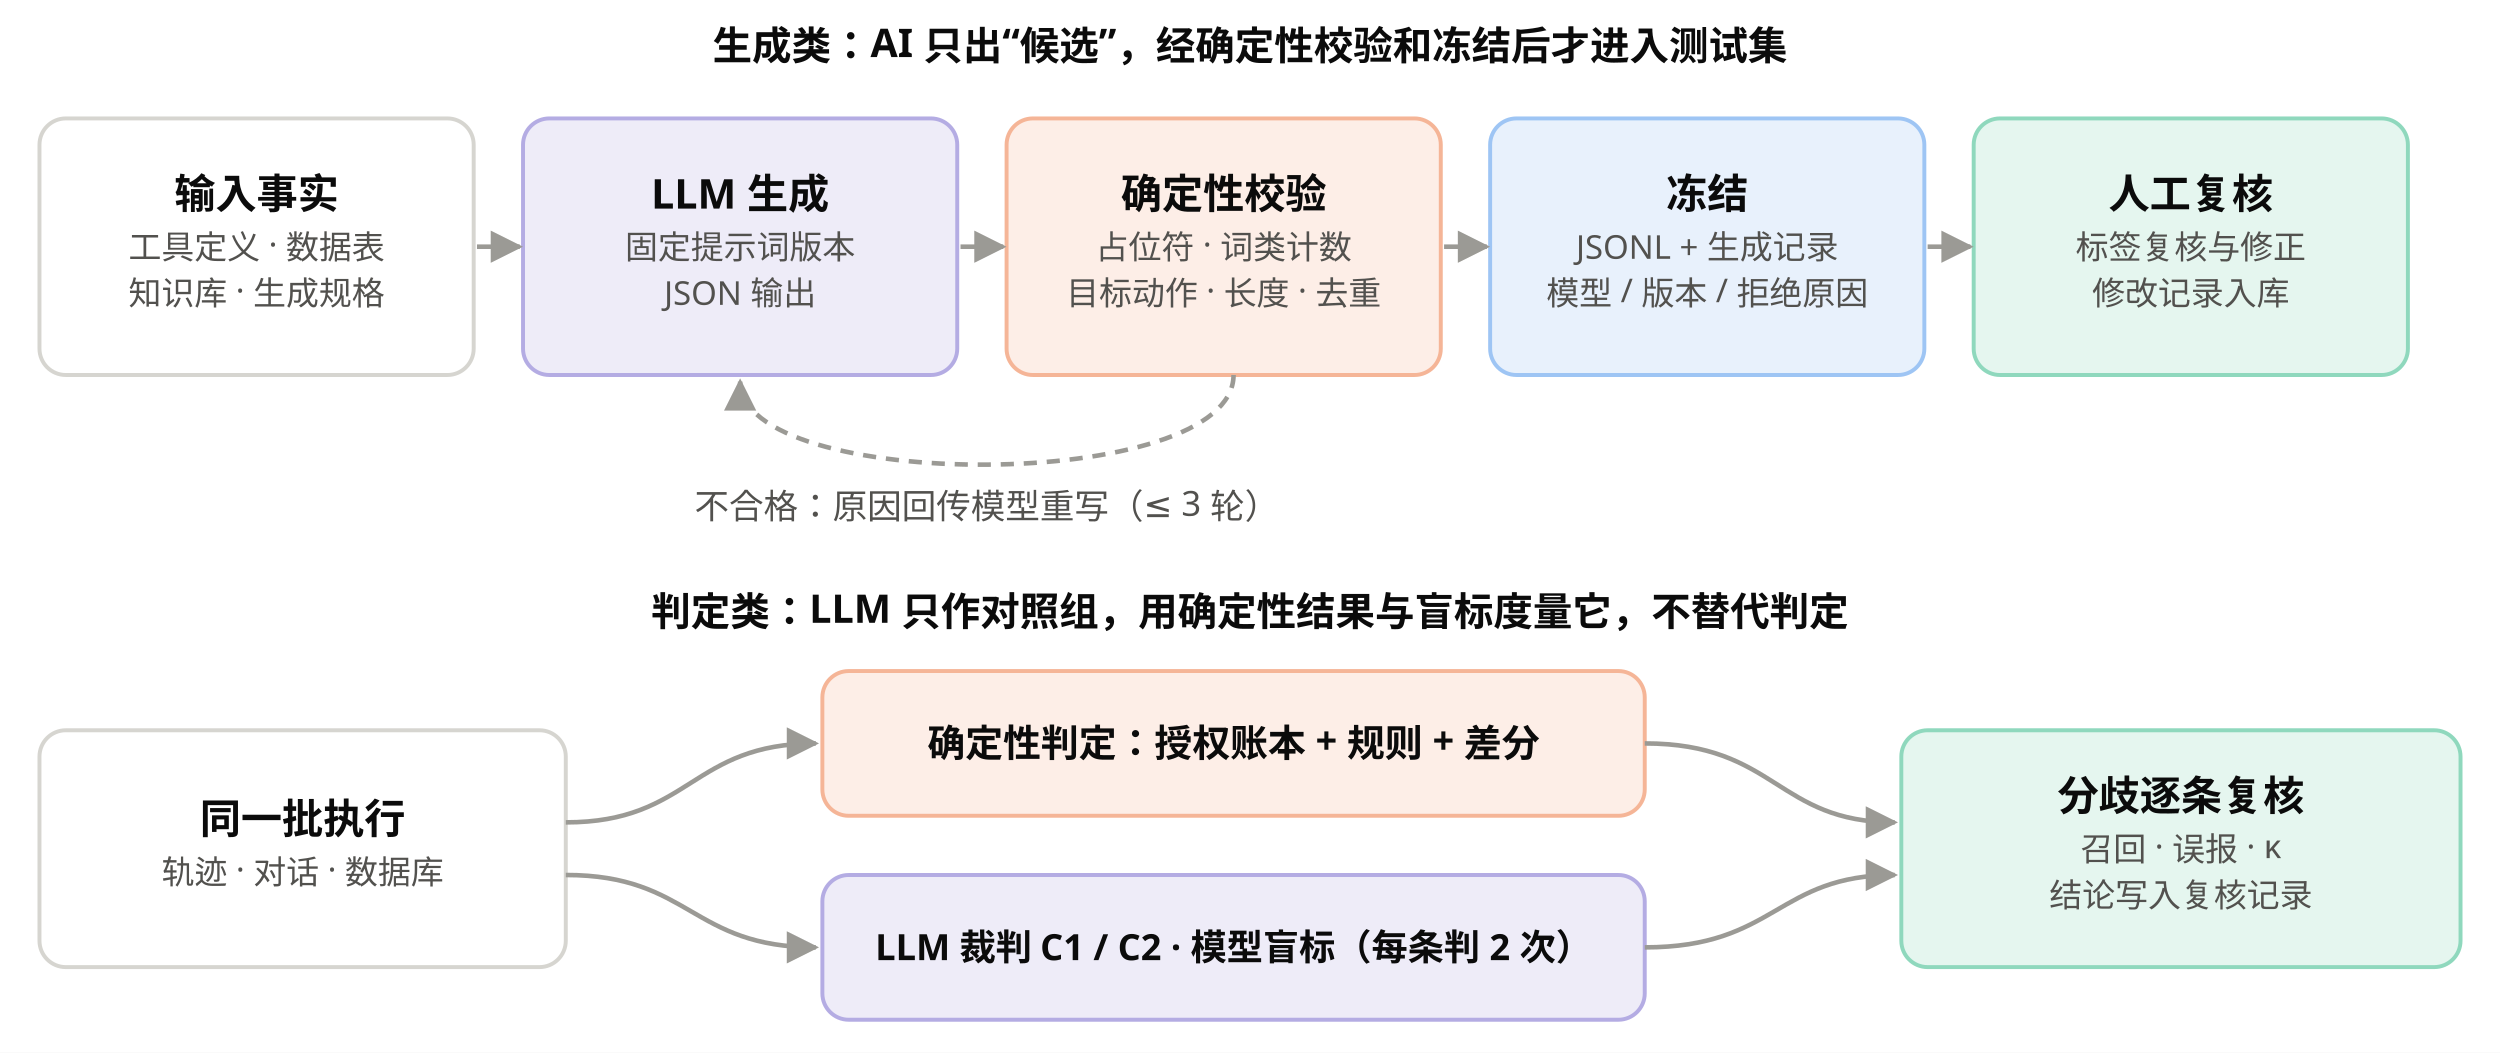
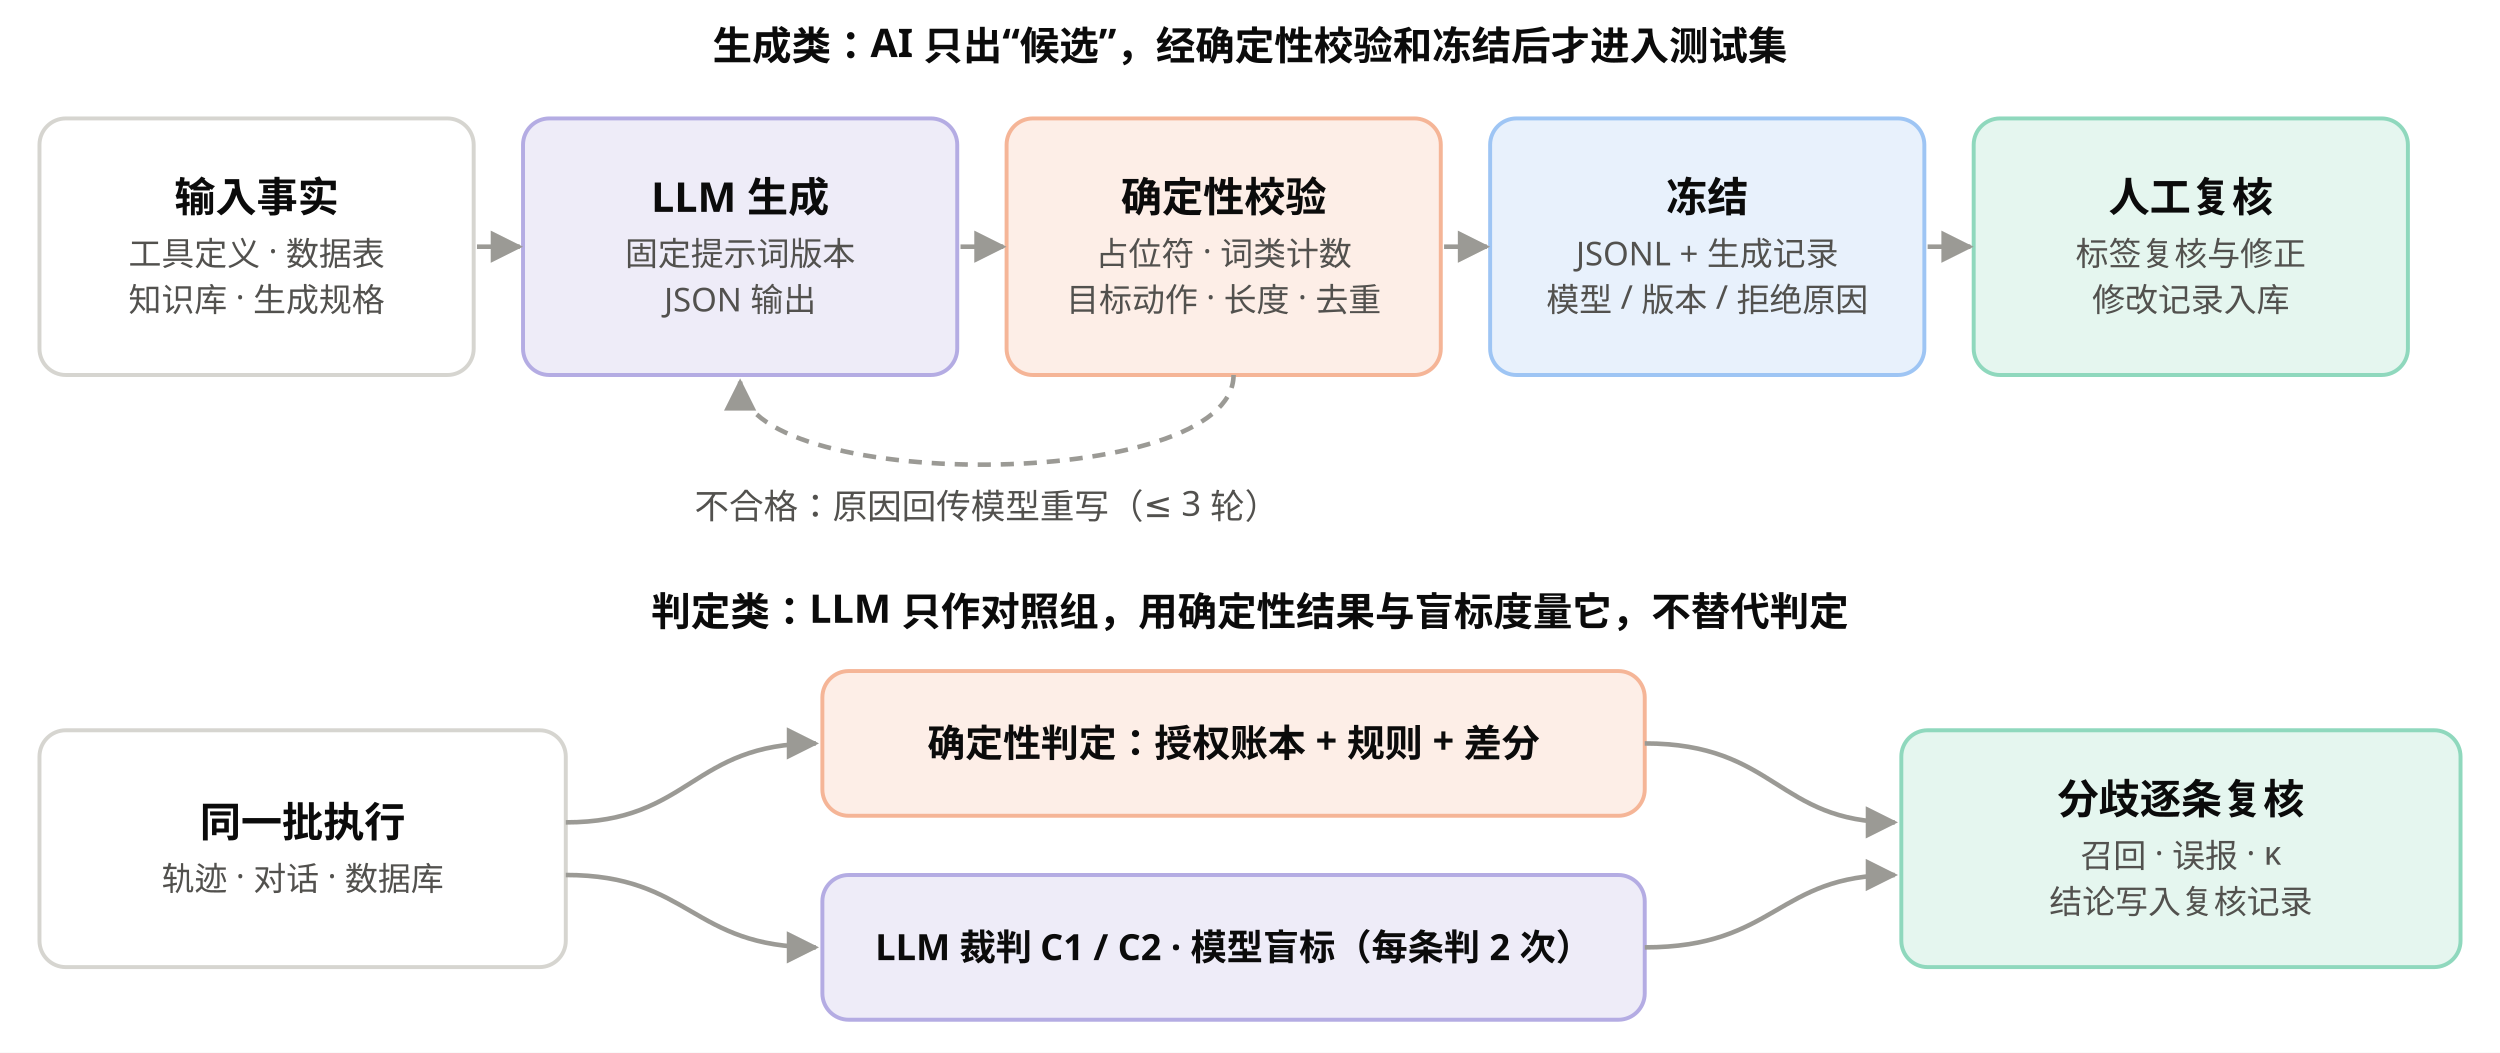
<svg xmlns="http://www.w3.org/2000/svg" viewBox="0 0 760 320" width="760" height="320">
  <defs>
    <marker id="ah" viewBox="0 0 10 10" refX="9" refY="5" markerWidth="7" markerHeight="7" orient="auto-start-reverse">
      <path d="M0,0 L10,5 L0,10 z" fill="#9b9a95" />
    </marker>
  </defs>
  <rect width="100%" height="100%" fill="#ffffff" />
  <text x="380.0" y="14.0" font-family="'PingFang SC','Hiragino Sans GB','Microsoft YaHei',sans-serif" font-size="12" fill="#0b0b0b" text-anchor="middle" font-weight="600" dominant-baseline="middle">生成类：AI 只出“候选”，经确定性校验和冻结后才进入测试集</text>
  <rect x="12" y="36" width="132" height="78" rx="8" fill="#ffffff" stroke="#d6d5d0" stroke-width="1.2" />
-   <text x="78.0" y="59.0" font-family="'PingFang SC','Hiragino Sans GB','Microsoft YaHei',sans-serif" font-size="12.5" fill="#0b0b0b" text-anchor="middle" font-weight="600" dominant-baseline="middle">输入事实</text>
-   <text x="78.0" y="75.2" font-family="'PingFang SC','Hiragino Sans GB','Microsoft YaHei',sans-serif" font-size="10" fill="#52514e" text-anchor="middle" font-weight="400" dominant-baseline="middle">工具定义 · 数据表</text>
-   <text x="78.0" y="89.2" font-family="'PingFang SC','Hiragino Sans GB','Microsoft YaHei',sans-serif" font-size="10" fill="#52514e" text-anchor="middle" font-weight="400" dominant-baseline="middle">知识库 · 生成规格</text>
+   <text x="78.0" y="60.0" font-family="'PingFang SC','Hiragino Sans GB','Microsoft YaHei',sans-serif" font-size="12.5" fill="#0b0b0b" text-anchor="middle" font-weight="600" dominant-baseline="middle">输入事实</text>
+   <text x="78.0" y="77.2" font-family="'PingFang SC','Hiragino Sans GB','Microsoft YaHei',sans-serif" font-size="10" fill="#52514e" text-anchor="middle" font-weight="400" dominant-baseline="middle">工具定义 · 数据表</text>
+   <text x="78.0" y="91.2" font-family="'PingFang SC','Hiragino Sans GB','Microsoft YaHei',sans-serif" font-size="10" fill="#52514e" text-anchor="middle" font-weight="400" dominant-baseline="middle">知识库 · 生成规格</text>
  <rect x="159" y="36" width="132" height="78" rx="8" fill="#eeecf8" stroke="#b4ace3" stroke-width="1.2" />
-   <text x="225.0" y="59.0" font-family="'PingFang SC','Hiragino Sans GB','Microsoft YaHei',sans-serif" font-size="12.5" fill="#0b0b0b" text-anchor="middle" font-weight="600" dominant-baseline="middle">LLM 生成</text>
-   <text x="225.0" y="75.2" font-family="'PingFang SC','Hiragino Sans GB','Microsoft YaHei',sans-serif" font-size="10" fill="#52514e" text-anchor="middle" font-weight="400" dominant-baseline="middle">固定提示词版本</text>
-   <text x="225.0" y="89.2" font-family="'PingFang SC','Hiragino Sans GB','Microsoft YaHei',sans-serif" font-size="10" fill="#52514e" text-anchor="middle" font-weight="400" dominant-baseline="middle">JSON 输出</text>
+   <text x="225.0" y="60.0" font-family="'PingFang SC','Hiragino Sans GB','Microsoft YaHei',sans-serif" font-size="12.5" fill="#0b0b0b" text-anchor="middle" font-weight="600" dominant-baseline="middle">LLM 生成</text>
+   <text x="225.0" y="77.2" font-family="'PingFang SC','Hiragino Sans GB','Microsoft YaHei',sans-serif" font-size="10" fill="#52514e" text-anchor="middle" font-weight="400" dominant-baseline="middle">固定提示词版本</text>
+   <text x="225.0" y="91.2" font-family="'PingFang SC','Hiragino Sans GB','Microsoft YaHei',sans-serif" font-size="10" fill="#52514e" text-anchor="middle" font-weight="400" dominant-baseline="middle">JSON 输出</text>
  <line x1="145" y1="75" x2="158" y2="75" stroke="#9b9a95" stroke-width="1.4" marker-end="url(#ah)" />
  <rect x="306" y="36" width="132" height="78" rx="8" fill="#fdeee7" stroke="#f5b597" stroke-width="1.2" />
-   <text x="372.0" y="59.0" font-family="'PingFang SC','Hiragino Sans GB','Microsoft YaHei',sans-serif" font-size="12.5" fill="#0b0b0b" text-anchor="middle" font-weight="600" dominant-baseline="middle">确定性校验</text>
-   <text x="372.0" y="75.2" font-family="'PingFang SC','Hiragino Sans GB','Microsoft YaHei',sans-serif" font-size="10" fill="#52514e" text-anchor="middle" font-weight="400" dominant-baseline="middle">占位符 · 词类计数</text>
-   <text x="372.0" y="89.2" font-family="'PingFang SC','Hiragino Sans GB','Microsoft YaHei',sans-serif" font-size="10" fill="#52514e" text-anchor="middle" font-weight="400" dominant-baseline="middle">目标动作 · 长度 · 去重</text>
+   <text x="372.0" y="60.0" font-family="'PingFang SC','Hiragino Sans GB','Microsoft YaHei',sans-serif" font-size="12.5" fill="#0b0b0b" text-anchor="middle" font-weight="600" dominant-baseline="middle">确定性校验</text>
+   <text x="372.0" y="77.2" font-family="'PingFang SC','Hiragino Sans GB','Microsoft YaHei',sans-serif" font-size="10" fill="#52514e" text-anchor="middle" font-weight="400" dominant-baseline="middle">占位符 · 词类计数</text>
+   <text x="372.0" y="91.2" font-family="'PingFang SC','Hiragino Sans GB','Microsoft YaHei',sans-serif" font-size="10" fill="#52514e" text-anchor="middle" font-weight="400" dominant-baseline="middle">目标动作 · 长度 · 去重</text>
  <line x1="292" y1="75" x2="305" y2="75" stroke="#9b9a95" stroke-width="1.4" marker-end="url(#ah)" />
  <rect x="453" y="36" width="132" height="78" rx="8" fill="#e8f1fc" stroke="#9ec5f4" stroke-width="1.2" />
-   <text x="519.0" y="59.0" font-family="'PingFang SC','Hiragino Sans GB','Microsoft YaHei',sans-serif" font-size="12.5" fill="#0b0b0b" text-anchor="middle" font-weight="600" dominant-baseline="middle">冻结</text>
-   <text x="519.0" y="75.2" font-family="'PingFang SC','Hiragino Sans GB','Microsoft YaHei',sans-serif" font-size="10" fill="#52514e" text-anchor="middle" font-weight="400" dominant-baseline="middle">JSONL + 生成记录</text>
-   <text x="519.0" y="89.2" font-family="'PingFang SC','Hiragino Sans GB','Microsoft YaHei',sans-serif" font-size="10" fill="#52514e" text-anchor="middle" font-weight="400" dominant-baseline="middle">模型 / 版本 / 拒绝原因</text>
+   <text x="519.0" y="60.0" font-family="'PingFang SC','Hiragino Sans GB','Microsoft YaHei',sans-serif" font-size="12.5" fill="#0b0b0b" text-anchor="middle" font-weight="600" dominant-baseline="middle">冻结</text>
+   <text x="519.0" y="77.2" font-family="'PingFang SC','Hiragino Sans GB','Microsoft YaHei',sans-serif" font-size="10" fill="#52514e" text-anchor="middle" font-weight="400" dominant-baseline="middle">JSONL + 生成记录</text>
+   <text x="519.0" y="91.2" font-family="'PingFang SC','Hiragino Sans GB','Microsoft YaHei',sans-serif" font-size="10" fill="#52514e" text-anchor="middle" font-weight="400" dominant-baseline="middle">模型 / 版本 / 拒绝原因</text>
  <line x1="439" y1="75" x2="452" y2="75" stroke="#9b9a95" stroke-width="1.4" marker-end="url(#ah)" />
  <rect x="600" y="36" width="132" height="78" rx="8" fill="#e5f6ef" stroke="#8fd8bd" stroke-width="1.2" />
-   <text x="666.0" y="59.0" font-family="'PingFang SC','Hiragino Sans GB','Microsoft YaHei',sans-serif" font-size="12.5" fill="#0b0b0b" text-anchor="middle" font-weight="600" dominant-baseline="middle">人工复核</text>
-   <text x="666.0" y="75.2" font-family="'PingFang SC','Hiragino Sans GB','Microsoft YaHei',sans-serif" font-size="10" fill="#52514e" text-anchor="middle" font-weight="400" dominant-baseline="middle">标签复核与修正</text>
-   <text x="666.0" y="89.2" font-family="'PingFang SC','Hiragino Sans GB','Microsoft YaHei',sans-serif" font-size="10" fill="#52514e" text-anchor="middle" font-weight="400" dominant-baseline="middle">修改记录入库</text>
+   <text x="666.0" y="60.0" font-family="'PingFang SC','Hiragino Sans GB','Microsoft YaHei',sans-serif" font-size="12.5" fill="#0b0b0b" text-anchor="middle" font-weight="600" dominant-baseline="middle">人工复核</text>
+   <text x="666.0" y="77.2" font-family="'PingFang SC','Hiragino Sans GB','Microsoft YaHei',sans-serif" font-size="10" fill="#52514e" text-anchor="middle" font-weight="400" dominant-baseline="middle">标签复核与修正</text>
+   <text x="666.0" y="91.2" font-family="'PingFang SC','Hiragino Sans GB','Microsoft YaHei',sans-serif" font-size="10" fill="#52514e" text-anchor="middle" font-weight="400" dominant-baseline="middle">修改记录入库</text>
  <line x1="586" y1="75" x2="599" y2="75" stroke="#9b9a95" stroke-width="1.4" marker-end="url(#ah)" />
  <path d="M 375 114 C 375 150, 225 150, 225 116" fill="none" stroke="#9b9a95" stroke-width="1.4" stroke-dasharray="4 3" marker-end="url(#ah)" />
  <text x="300.0" y="154.0" font-family="'PingFang SC','Hiragino Sans GB','Microsoft YaHei',sans-serif" font-size="10.5" fill="#52514e" text-anchor="middle" font-weight="400" dominant-baseline="middle">不合格：原因回传模型重写（≤ 3 轮）</text>
  <text x="380.0" y="186.0" font-family="'PingFang SC','Hiragino Sans GB','Microsoft YaHei',sans-serif" font-size="12" fill="#0b0b0b" text-anchor="middle" font-weight="600" dominant-baseline="middle">判定类：LLM 只作对照组，用确定性结果与盲标度量它，不替代判定</text>
  <rect x="12" y="222" width="160" height="72" rx="8" fill="#ffffff" stroke="#d6d5d0" stroke-width="1.2" />
-   <text x="92.0" y="249.0" font-family="'PingFang SC','Hiragino Sans GB','Microsoft YaHei',sans-serif" font-size="12.5" fill="#0b0b0b" text-anchor="middle" font-weight="600" dominant-baseline="middle">同一批执行</text>
-   <text x="92.0" y="265.2" font-family="'PingFang SC','Hiragino Sans GB','Microsoft YaHei',sans-serif" font-size="10" fill="#52514e" text-anchor="middle" font-weight="400" dominant-baseline="middle">轨迹 · 对话 · 数据库</text>
+   <text x="92.0" y="250.0" font-family="'PingFang SC','Hiragino Sans GB','Microsoft YaHei',sans-serif" font-size="12.5" fill="#0b0b0b" text-anchor="middle" font-weight="600" dominant-baseline="middle">同一批执行</text>
+   <text x="92.0" y="267.2" font-family="'PingFang SC','Hiragino Sans GB','Microsoft YaHei',sans-serif" font-size="10" fill="#52514e" text-anchor="middle" font-weight="400" dominant-baseline="middle">轨迹 · 对话 · 数据库</text>
  <rect x="250" y="204" width="250" height="44" rx="8" fill="#fdeee7" stroke="#f5b597" stroke-width="1.2" />
  <text x="375.0" y="226.0" font-family="'PingFang SC','Hiragino Sans GB','Microsoft YaHei',sans-serif" font-size="11.5" fill="#0b0b0b" text-anchor="middle" font-weight="600" dominant-baseline="middle">确定性判定：授权账本 + 规则 + 差分</text>
  <rect x="250" y="266" width="250" height="44" rx="8" fill="#eeecf8" stroke="#b4ace3" stroke-width="1.2" />
  <text x="375.0" y="288.0" font-family="'PingFang SC','Hiragino Sans GB','Microsoft YaHei',sans-serif" font-size="11" fill="#0b0b0b" text-anchor="middle" font-weight="600" dominant-baseline="middle">LLM 裁判 C1 / C2 · 模型盲标（每条判 2 次）</text>
  <rect x="578" y="222" width="170" height="72" rx="8" fill="#e5f6ef" stroke="#8fd8bd" stroke-width="1.2" />
-   <text x="663.0" y="242.0" font-family="'PingFang SC','Hiragino Sans GB','Microsoft YaHei',sans-serif" font-size="12.5" fill="#0b0b0b" text-anchor="middle" font-weight="600" dominant-baseline="middle">分歧逐条复核</text>
-   <text x="663.0" y="258.2" font-family="'PingFang SC','Hiragino Sans GB','Microsoft YaHei',sans-serif" font-size="10" fill="#52514e" text-anchor="middle" font-weight="400" dominant-baseline="middle">召回 · 误报 · κ</text>
-   <text x="663.0" y="272.2" font-family="'PingFang SC','Hiragino Sans GB','Microsoft YaHei',sans-serif" font-size="10" fill="#52514e" text-anchor="middle" font-weight="400" dominant-baseline="middle">结论写入复核记录</text>
+   <text x="663.0" y="243.0" font-family="'PingFang SC','Hiragino Sans GB','Microsoft YaHei',sans-serif" font-size="12.5" fill="#0b0b0b" text-anchor="middle" font-weight="600" dominant-baseline="middle">分歧逐条复核</text>
+   <text x="663.0" y="260.2" font-family="'PingFang SC','Hiragino Sans GB','Microsoft YaHei',sans-serif" font-size="10" fill="#52514e" text-anchor="middle" font-weight="400" dominant-baseline="middle">召回 · 误报 · κ</text>
+   <text x="663.0" y="274.2" font-family="'PingFang SC','Hiragino Sans GB','Microsoft YaHei',sans-serif" font-size="10" fill="#52514e" text-anchor="middle" font-weight="400" dominant-baseline="middle">结论写入复核记录</text>
  <path d="M 172 250 C 210 250, 210 226, 248 226" fill="none" stroke="#9b9a95" stroke-width="1.4" marker-end="url(#ah)" />
  <path d="M 172 266 C 210 266, 210 288, 248 288" fill="none" stroke="#9b9a95" stroke-width="1.4" marker-end="url(#ah)" />
  <path d="M 500 226 C 540 226, 540 250, 576 250" fill="none" stroke="#9b9a95" stroke-width="1.4" marker-end="url(#ah)" />
  <path d="M 500 288 C 540 288, 540 266, 576 266" fill="none" stroke="#9b9a95" stroke-width="1.4" marker-end="url(#ah)" />
</svg>
